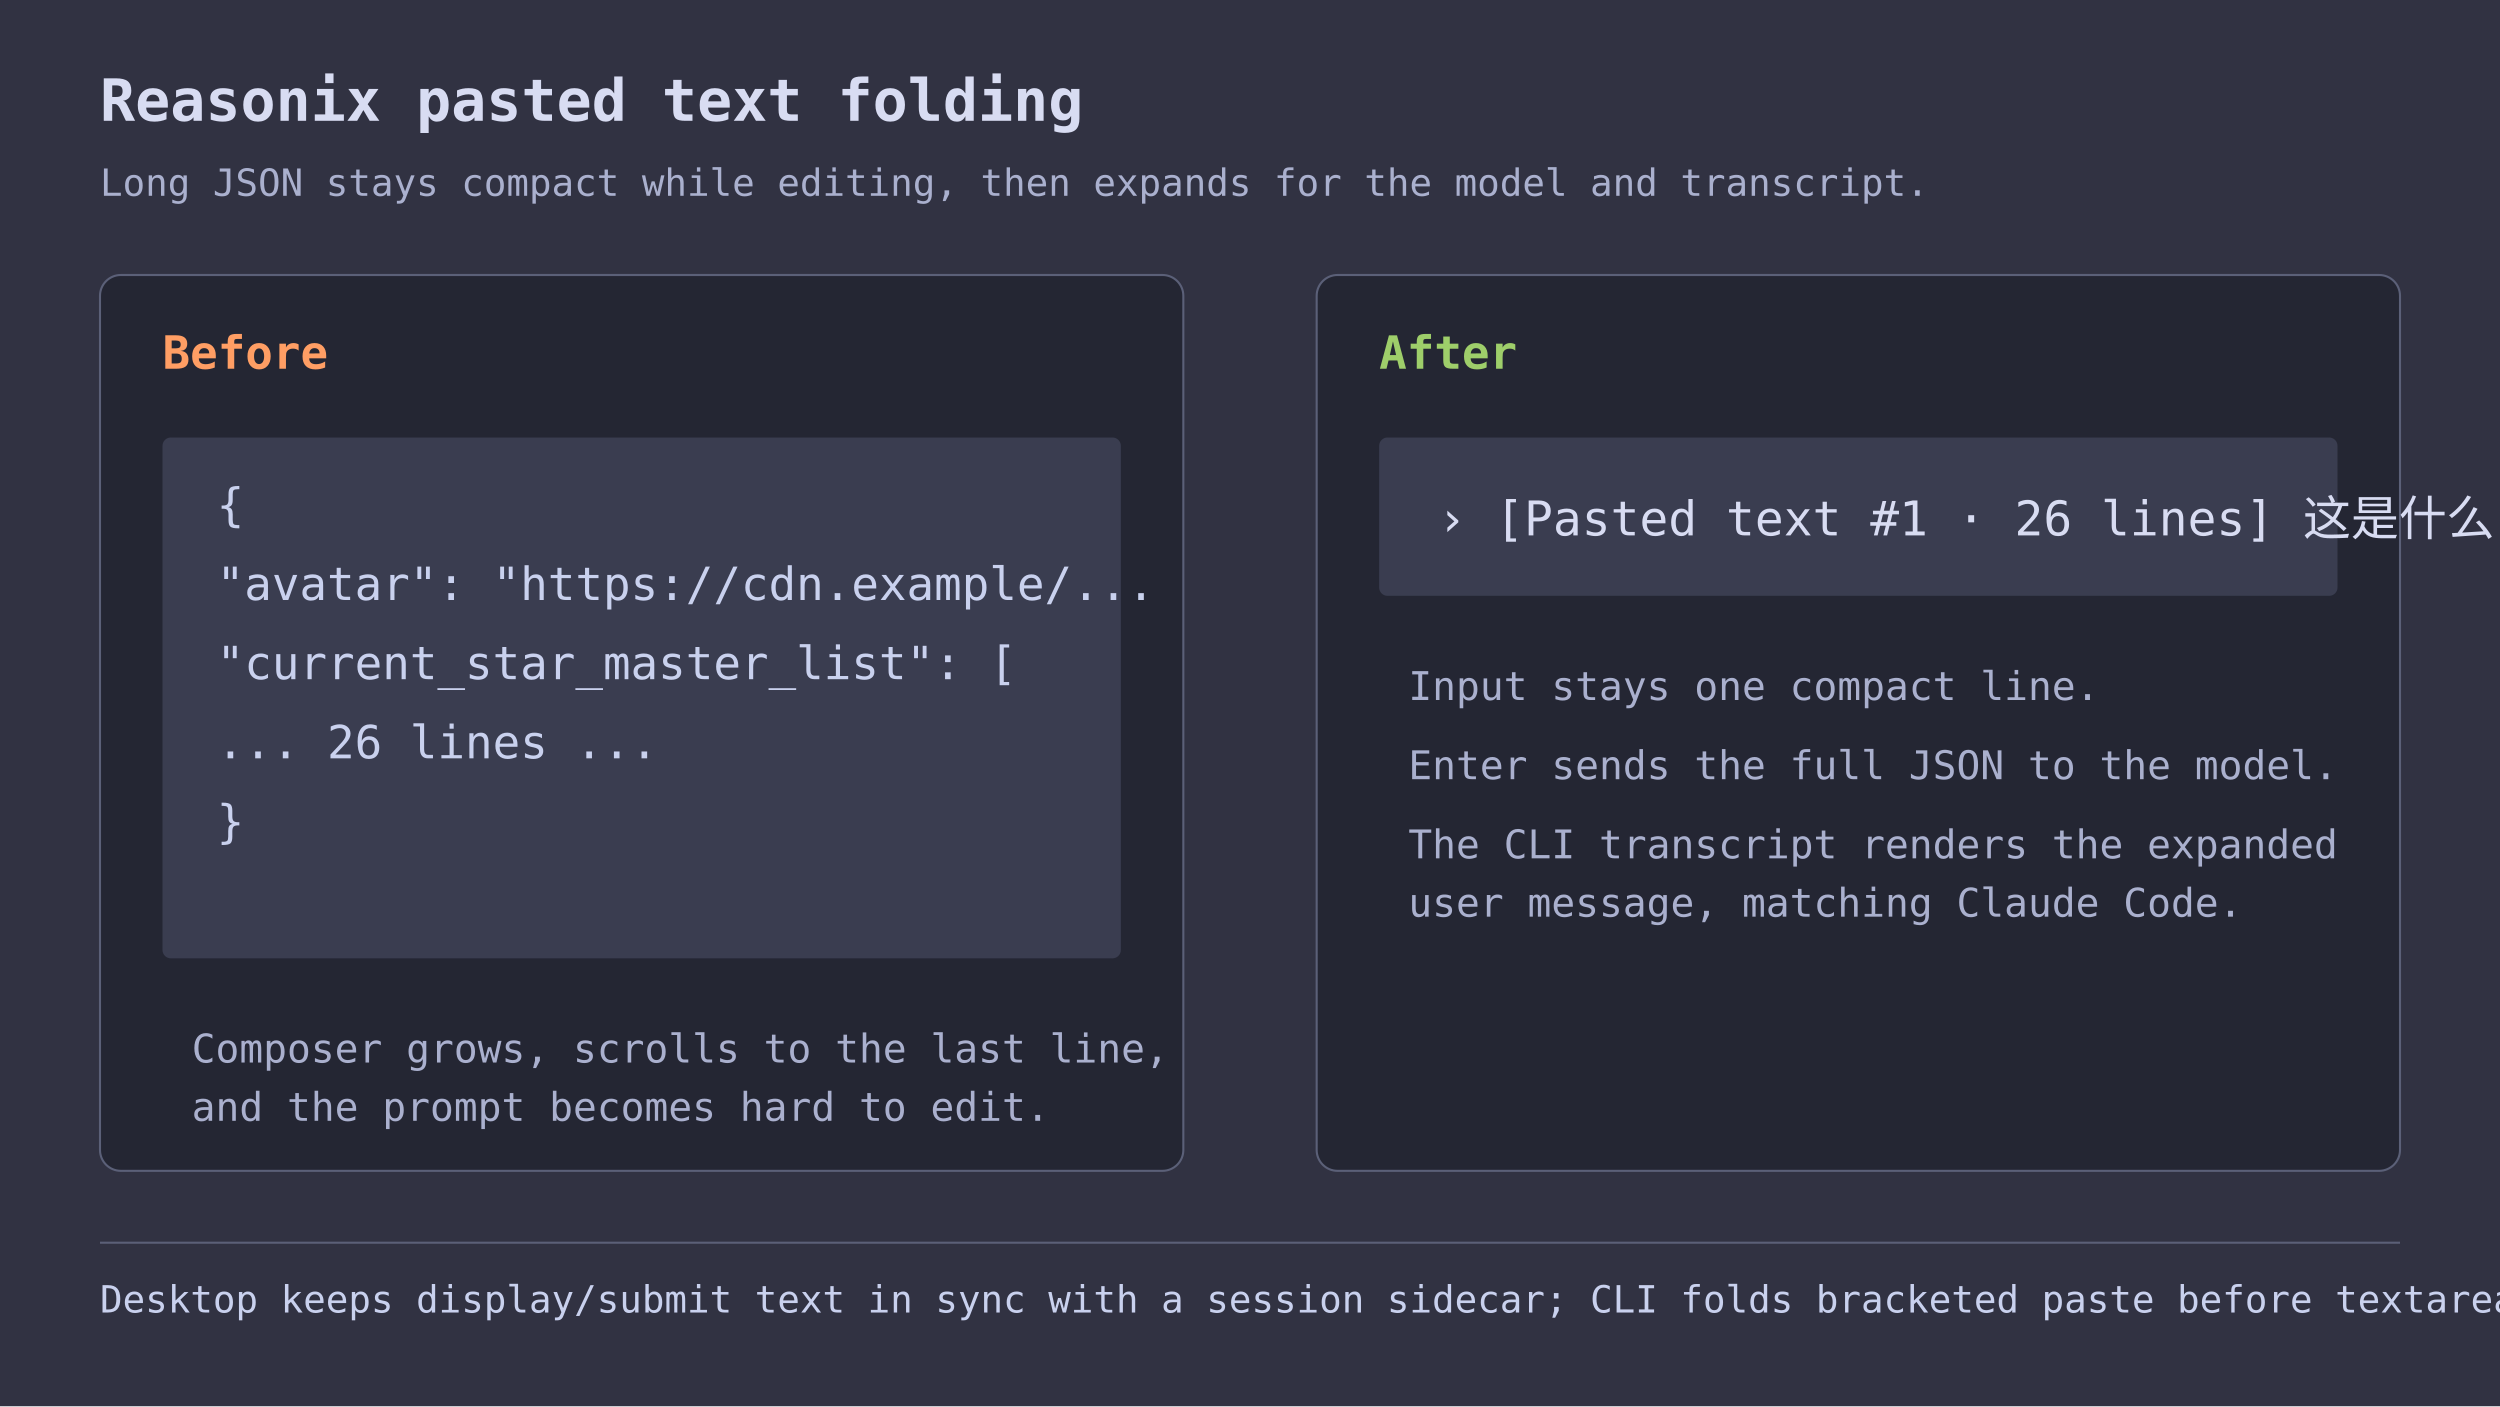
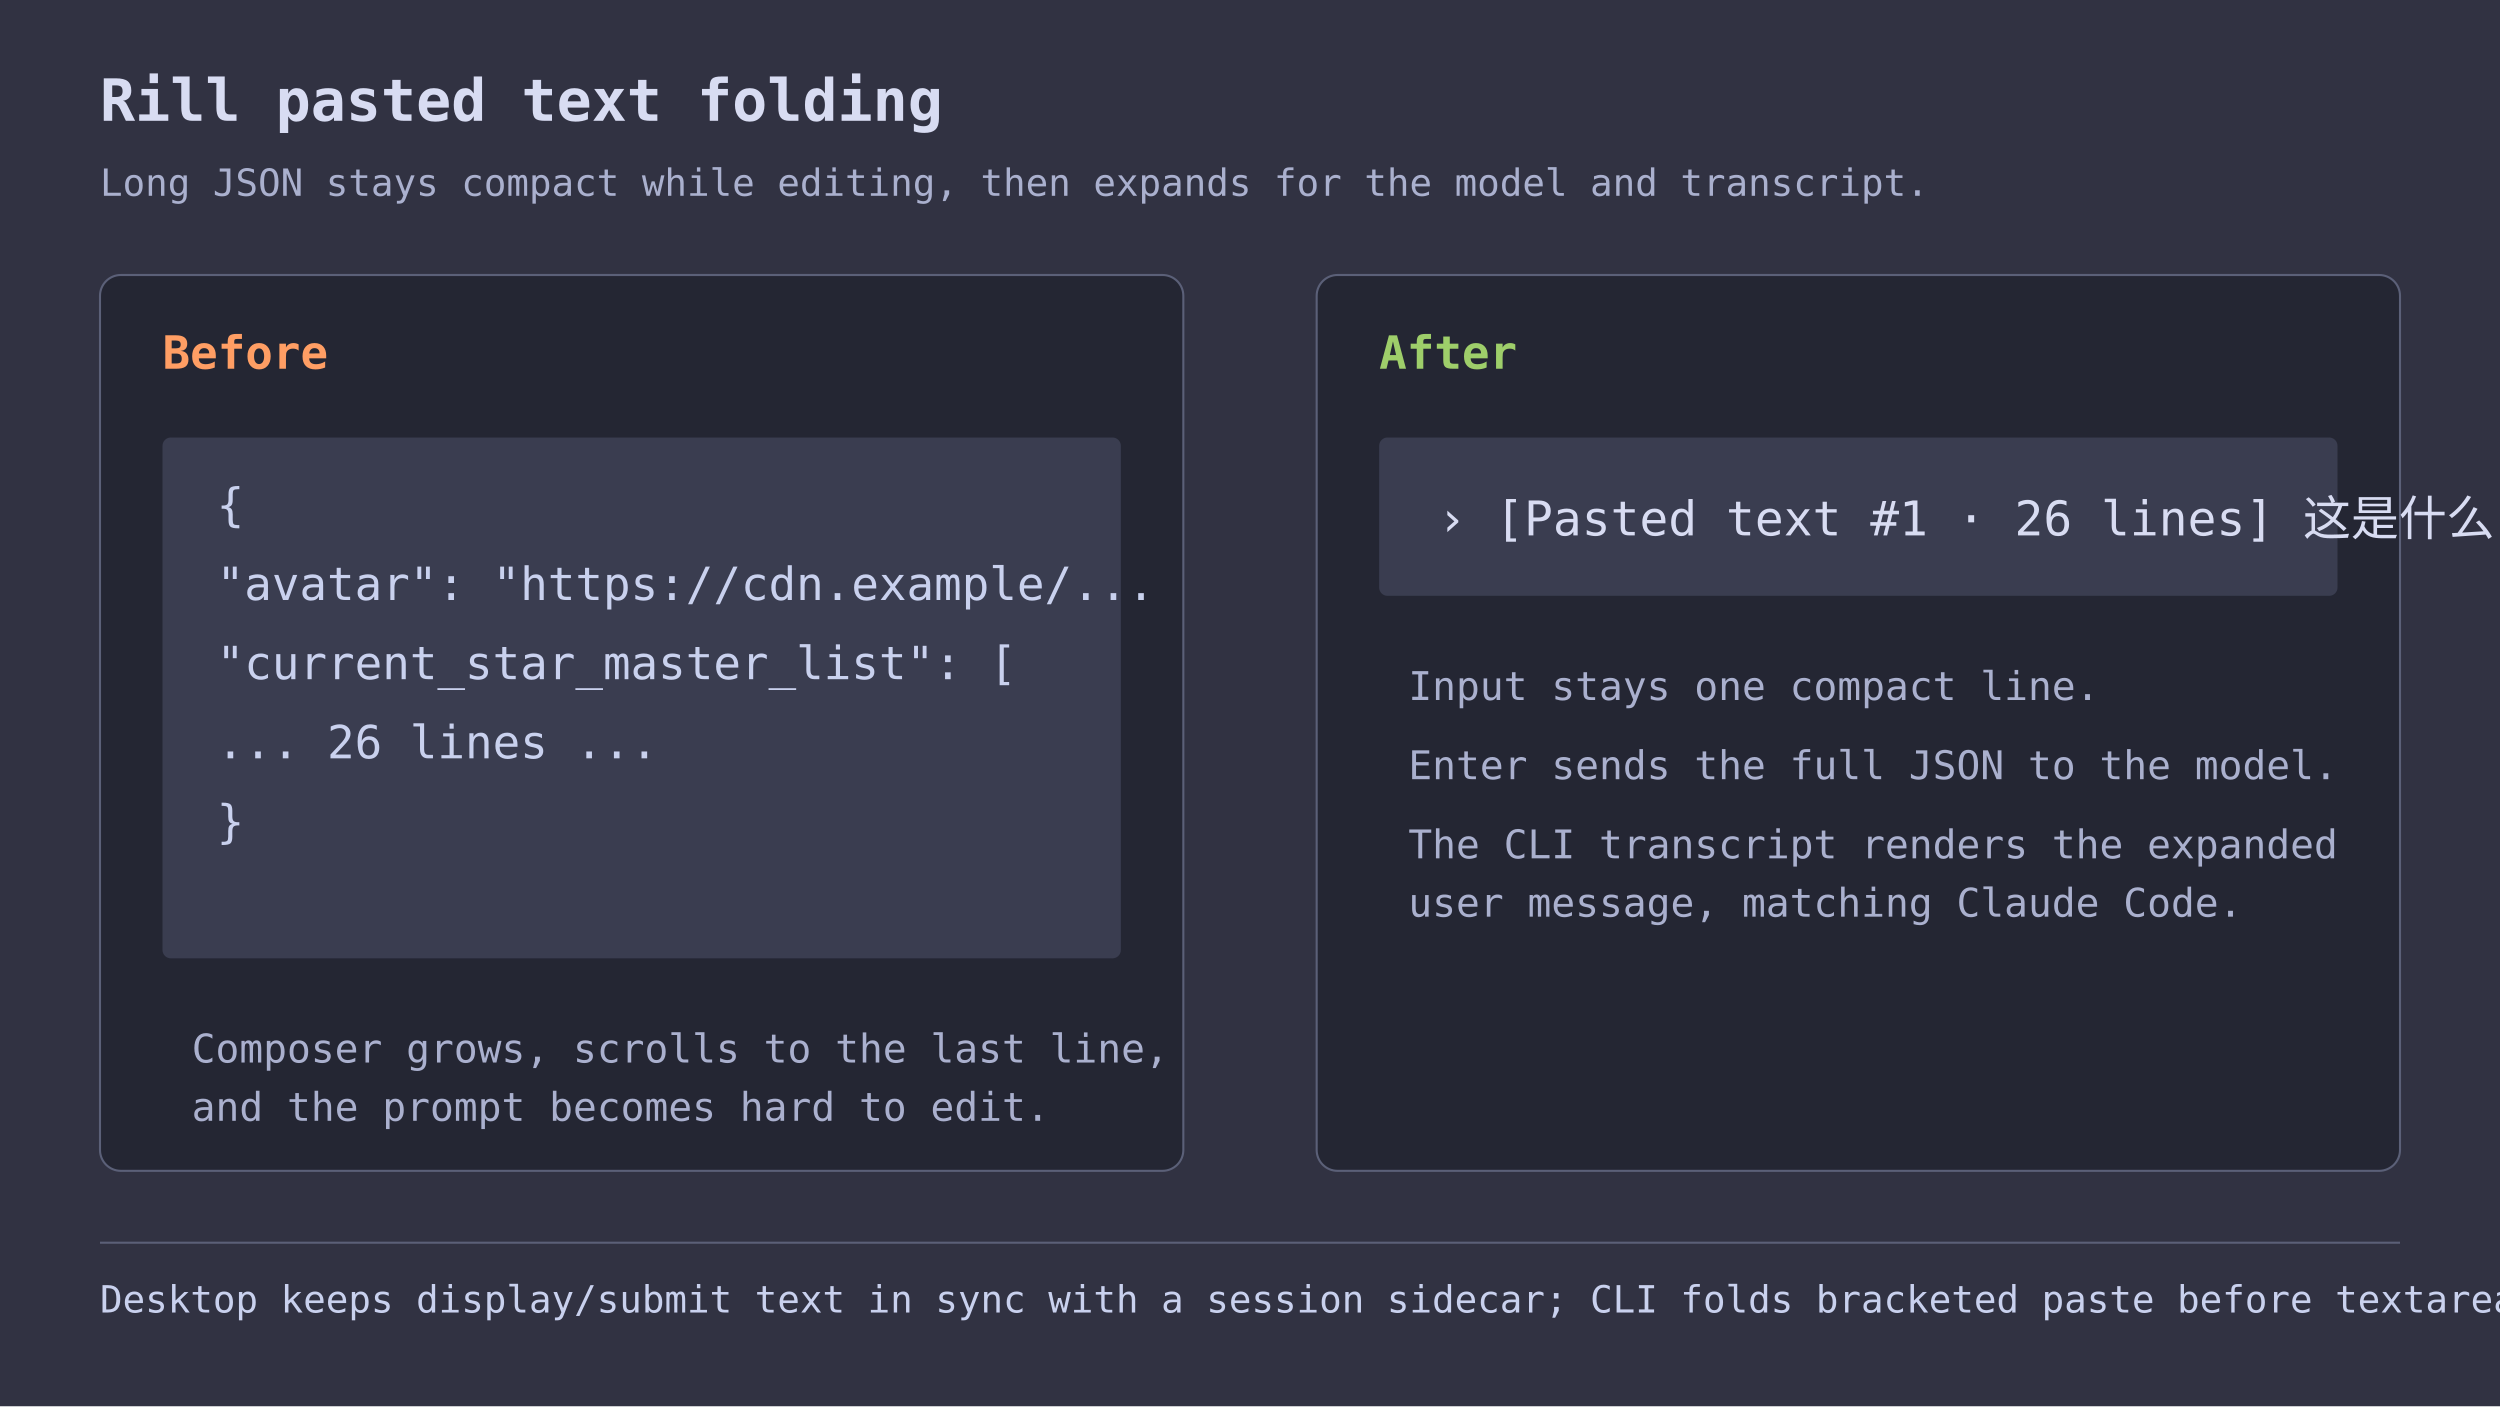
- <svg xmlns="http://www.w3.org/2000/svg" width="1200" height="675" viewBox="0 0 1200 675" role="img" aria-label="Paste folding effect in Reasonix CLI and desktop">
+ <svg xmlns="http://www.w3.org/2000/svg" width="1200" height="675" viewBox="0 0 1200 675" role="img" aria-label="Paste folding effect in Rill CLI and desktop">
  <rect width="1200" height="675" fill="#313242" />
-   <text x="48" y="58" fill="#d8dcf2" font-family="ui-monospace, SFMono-Regular, Menlo, Monaco, Consolas, monospace" font-size="28" font-weight="700">Reasonix pasted text folding</text>
+   <text x="48" y="58" fill="#d8dcf2" font-family="ui-monospace, SFMono-Regular, Menlo, Monaco, Consolas, monospace" font-size="28" font-weight="700">Rill pasted text folding</text>
  <text x="48" y="94" fill="#aab0ce" font-family="ui-monospace, SFMono-Regular, Menlo, Monaco, Consolas, monospace" font-size="18">Long JSON stays compact while editing, then expands for the model and transcript.</text>
  <rect x="48" y="132" width="520" height="430" rx="10" fill="#242633" stroke="#5b6078" />
  <rect x="632" y="132" width="520" height="430" rx="10" fill="#242633" stroke="#5b6078" />
  <text x="78" y="177" fill="#ff9e64" font-family="ui-monospace, SFMono-Regular, Menlo, Monaco, Consolas, monospace" font-size="22" font-weight="700">Before</text>
  <text x="662" y="177" fill="#9ece6a" font-family="ui-monospace, SFMono-Regular, Menlo, Monaco, Consolas, monospace" font-size="22" font-weight="700">After</text>
  <rect x="78" y="210" width="460" height="250" rx="4" fill="#3a3d50" />
  <text x="104" y="250" fill="#c9d1ee" font-family="ui-monospace, SFMono-Regular, Menlo, Monaco, Consolas, monospace" font-size="22">{</text>
  <text x="104" y="288" fill="#c9d1ee" font-family="ui-monospace, SFMono-Regular, Menlo, Monaco, Consolas, monospace" font-size="22">  "avatar": "https://cdn.example/...</text>
  <text x="104" y="326" fill="#c9d1ee" font-family="ui-monospace, SFMono-Regular, Menlo, Monaco, Consolas, monospace" font-size="22">  "current_star_master_list": [</text>
  <text x="104" y="364" fill="#c9d1ee" font-family="ui-monospace, SFMono-Regular, Menlo, Monaco, Consolas, monospace" font-size="22">    ... 26 lines ...</text>
  <text x="104" y="402" fill="#c9d1ee" font-family="ui-monospace, SFMono-Regular, Menlo, Monaco, Consolas, monospace" font-size="22">}</text>
  <text x="92" y="510" fill="#aab0ce" font-family="ui-monospace, SFMono-Regular, Menlo, Monaco, Consolas, monospace" font-size="19">Composer grows, scrolls to the last line,</text>
  <text x="92" y="538" fill="#aab0ce" font-family="ui-monospace, SFMono-Regular, Menlo, Monaco, Consolas, monospace" font-size="19">and the prompt becomes hard to edit.</text>
  <rect x="662" y="210" width="460" height="76" rx="4" fill="#3a3d50" />
  <text x="690" y="257" fill="#d8dcf2" font-family="ui-monospace, SFMono-Regular, Menlo, Monaco, Consolas, monospace" font-size="23">› [Pasted text #1 · 26 lines] 这是什么?</text>
  <text x="676" y="336" fill="#aab0ce" font-family="ui-monospace, SFMono-Regular, Menlo, Monaco, Consolas, monospace" font-size="19">Input stays one compact line.</text>
  <text x="676" y="374" fill="#aab0ce" font-family="ui-monospace, SFMono-Regular, Menlo, Monaco, Consolas, monospace" font-size="19">Enter sends the full JSON to the model.</text>
  <text x="676" y="412" fill="#aab0ce" font-family="ui-monospace, SFMono-Regular, Menlo, Monaco, Consolas, monospace" font-size="19">The CLI transcript renders the expanded</text>
  <text x="676" y="440" fill="#aab0ce" font-family="ui-monospace, SFMono-Regular, Menlo, Monaco, Consolas, monospace" font-size="19">user message, matching Claude Code.</text>
  <rect x="48" y="596" width="1104" height="1" fill="#5b6078" />
  <text x="48" y="630" fill="#c9d1ee" font-family="ui-monospace, SFMono-Regular, Menlo, Monaco, Consolas, monospace" font-size="18">Desktop keeps display/submit text in sync with a session sidecar; CLI folds bracketed paste before textarea handles it.</text>
</svg>
